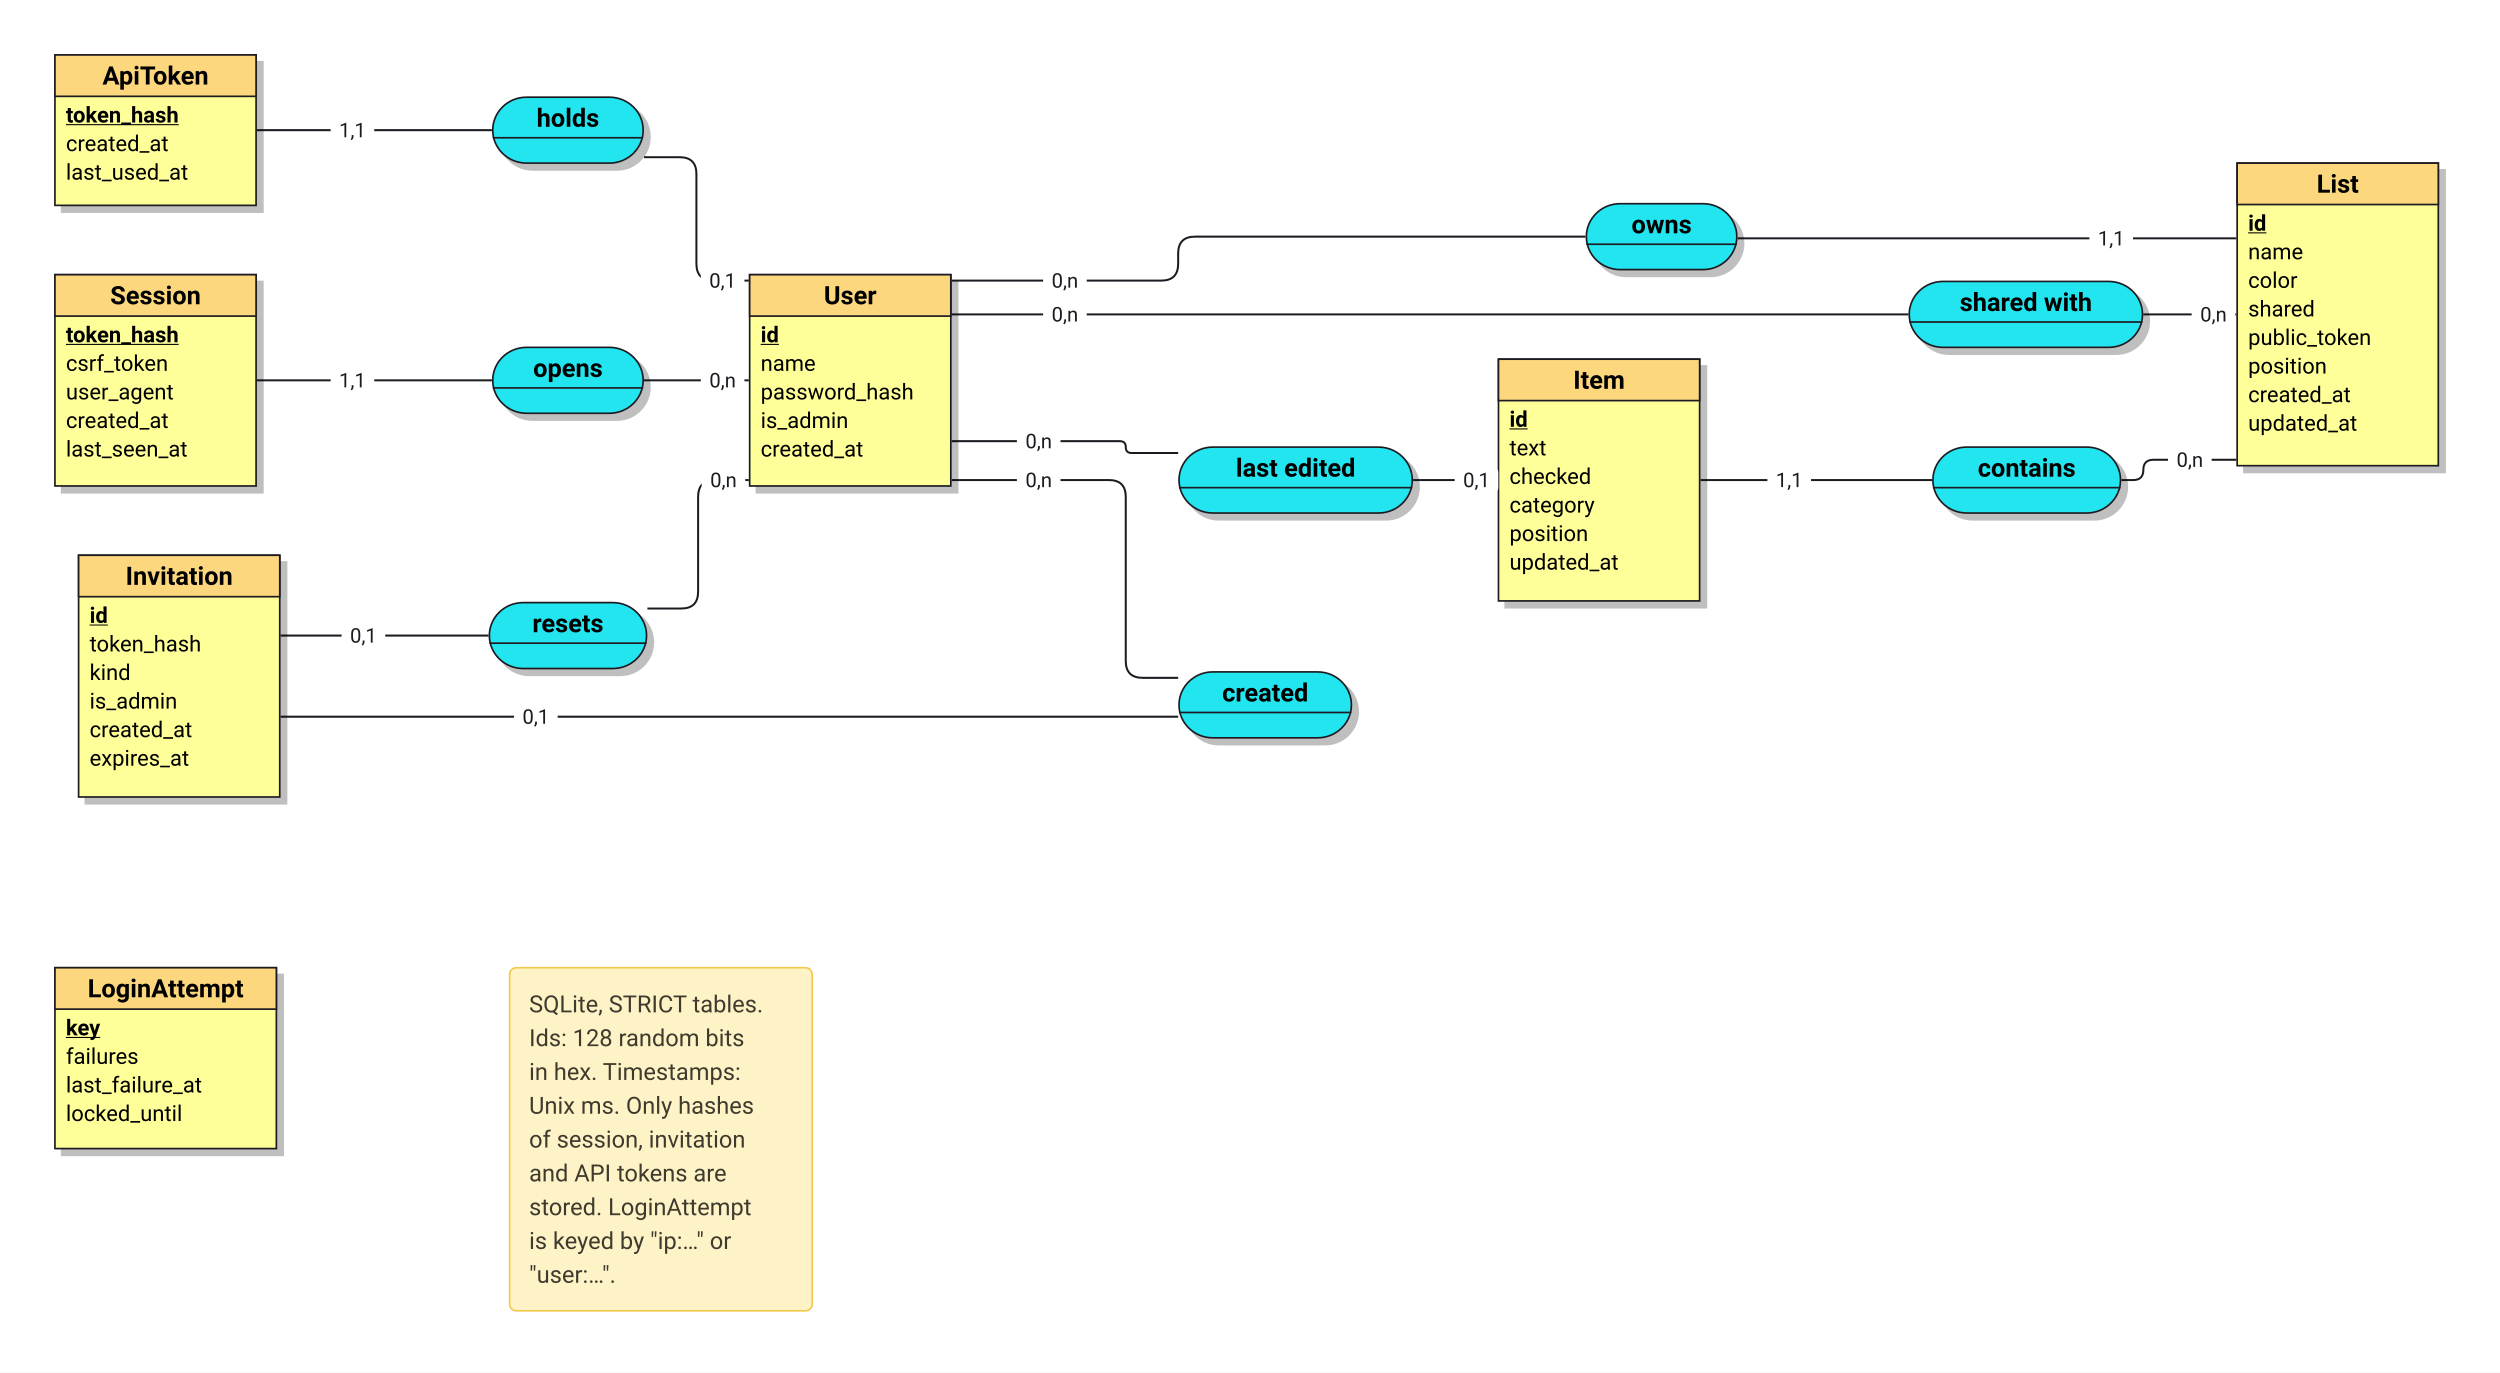
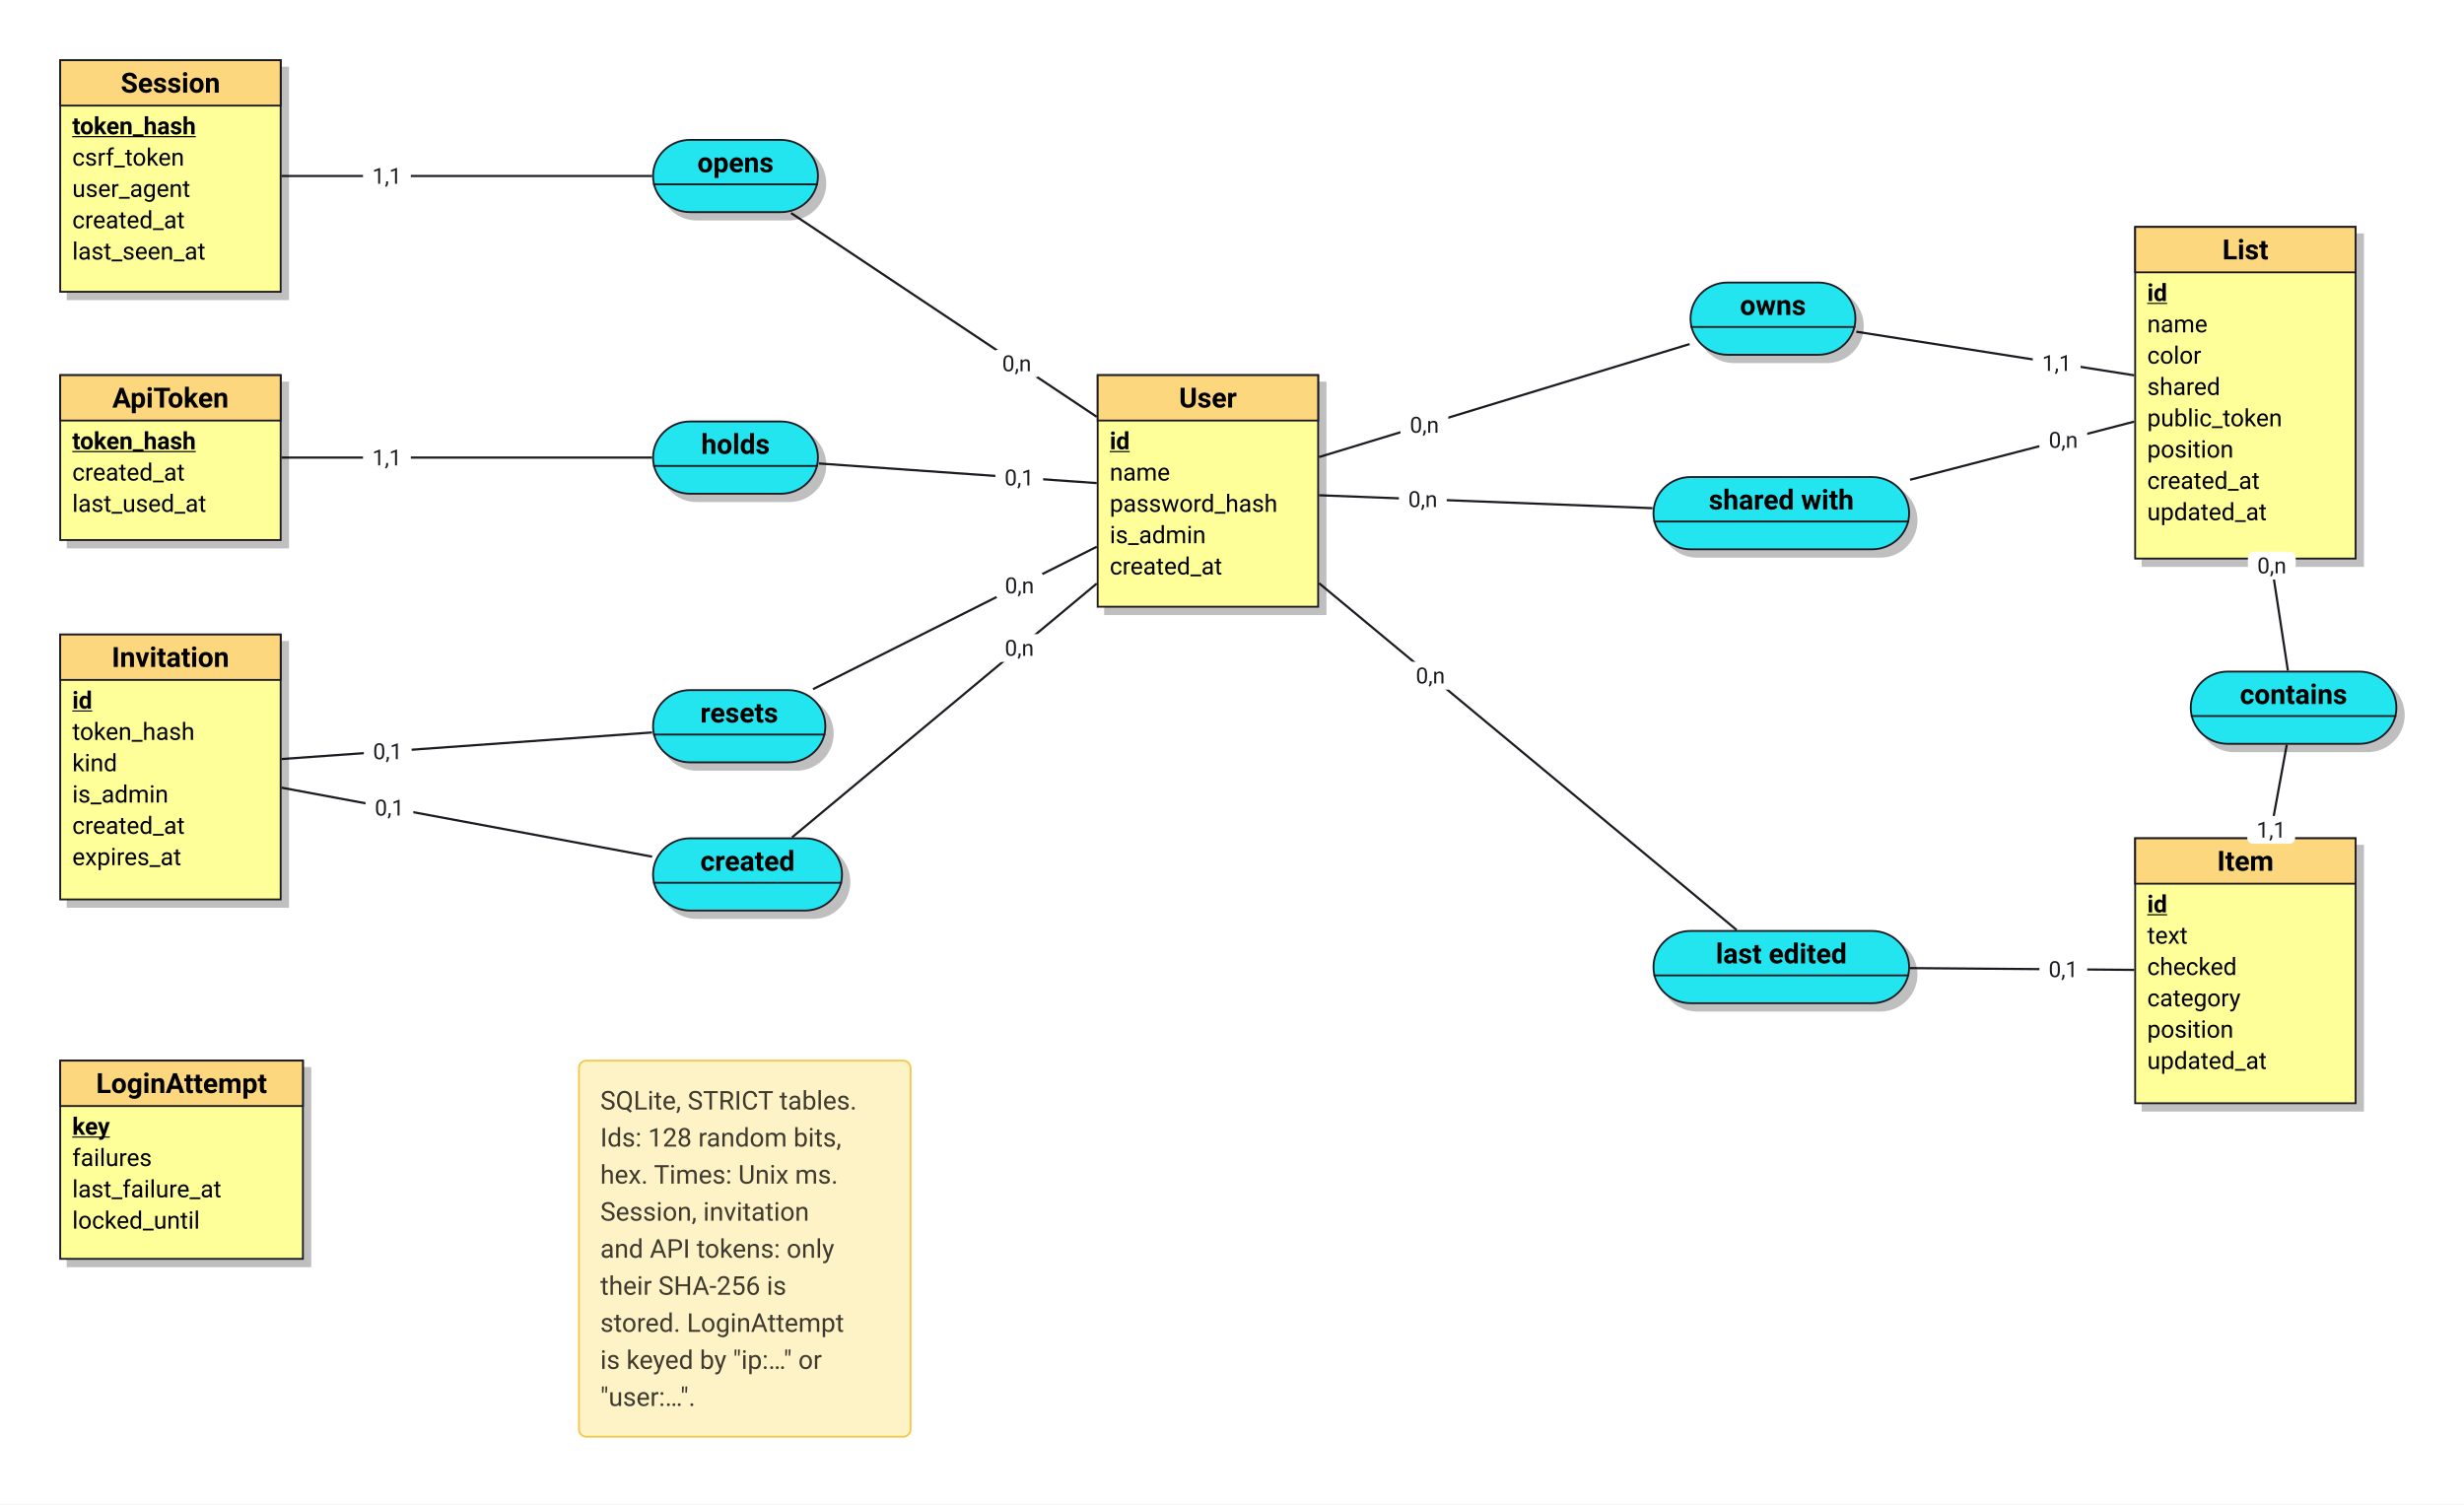
- <svg xmlns="http://www.w3.org/2000/svg" width="1479" height="812" viewBox="-32 -32 1479 812" font-family="system-ui, 'Segoe UI', Roboto, sans-serif">
-   <rect x="-32" y="-32" width="1479" height="812" fill="#fff" />
-   <path d="M 349,193 L 370,193 Q 380,193 390,193 L 411,193" fill="none" stroke="#1d1b22" stroke-width="1.2" />
-   <path d="M 259,193 L 243,193 Q 233,193 223,193 L 120,193" fill="none" stroke="#1d1b22" stroke-width="1.2" />
-   <path d="M 906,108 L 675,108 Q 665,108 665,118 L 665,124 Q 665,134 655,134 L 531,134" fill="none" stroke="#1d1b22" stroke-width="1.2" />
-   <path d="M 996,109 L 1133,109 Q 1143,109 1153,109 L 1291,109" fill="none" stroke="#1d1b22" stroke-width="1.2" />
-   <path d="M 1097,154 L 675,154 Q 665,154 655,154 L 531,154" fill="none" stroke="#1d1b22" stroke-width="1.2" />
-   <path d="M 1236,154 L 1254,154 Q 1264,154 1274,154 L 1291,154" fill="none" stroke="#1d1b22" stroke-width="1.2" />
-   <path d="M 1223,252 L 1230,252 Q 1236,252 1236,246 L 1236,246 Q 1236,240 1242,240 L 1291,240" fill="none" stroke="#1d1b22" stroke-width="1.2" />
-   <path d="M 1111,252 L 1089,252 Q 1079,252 1069,252 L 974,252" fill="none" stroke="#1d1b22" stroke-width="1.2" />
-   <path d="M 665,236 L 637.5,236 Q 634,236 634,232.5 L 634,232.5 Q 634,229 630.5,229 L 531,229" fill="none" stroke="#1d1b22" stroke-width="1.2" />
-   <path d="M 804,252 L 819,252 Q 829,252 839,252 L 854,252" fill="none" stroke="#1d1b22" stroke-width="1.2" />
-   <path d="M 665,369 L 644,369 Q 634,369 634,359 L 634,315 Q 634,305 634,295 L 634,262 Q 634,252 624,252 L 531,252" fill="none" stroke="#1d1b22" stroke-width="1.2" />
-   <path d="M 665,392 L 446,392 Q 436,392 426,392 L 134,392" fill="none" stroke="#1d1b22" stroke-width="1.2" />
-   <path d="M 351,328 L 371,328 Q 381,328 381,318 L 381,294 Q 381,284 381,274 L 381,262 Q 381,252 391,252 L 411,252" fill="none" stroke="#1d1b22" stroke-width="1.2" />
-   <path d="M 257,344 L 242,344 Q 232,344 222,344 L 134,344" fill="none" stroke="#1d1b22" stroke-width="1.2" />
-   <path d="M 349,61 L 370,61 Q 380,61 380,71 L 380,93 Q 380,103 380,113 L 380,124 Q 380,134 390,134 L 411,134" fill="none" stroke="#1d1b22" stroke-width="1.2" />
-   <path d="M 259,45 L 243,45 Q 233,45 223,45 L 120,45" fill="none" stroke="#1d1b22" stroke-width="1.2" />
-   <rect x="415" y="134" width="120" height="126" rx="0" fill="#000" fill-opacity="0.25" />
-   <rect x="411.5" y="130.5" width="119" height="125" fill="#ffff99" stroke="#1d1b22" />
-   <rect x="411.5" y="130.5" width="119" height="24.5" fill="#fdd77d" stroke="#1d1b22" />
-   <text x="471" y="142.75" font-size="15" font-weight="700" fill="#000" text-anchor="middle" dy="0.35em">User</text>
-   <text x="418" y="165.95" font-size="13" fill="#000" dy="0.35em" text-anchor="start" font-weight="600" text-decoration="underline">id</text>
-   <text x="418" y="182.85" font-size="13" fill="#000" dy="0.35em" text-anchor="start">name</text>
-   <text x="418" y="199.75" font-size="13" fill="#000" dy="0.35em" text-anchor="start">password_hash</text>
-   <text x="418" y="216.65" font-size="13" fill="#000" dy="0.35em" text-anchor="start">is_admin</text>
-   <text x="418" y="233.55" font-size="13" fill="#000" dy="0.35em" text-anchor="start">created_at</text>
-   <rect x="4" y="134" width="120" height="126" rx="0" fill="#000" fill-opacity="0.25" />
-   <rect x="0.5" y="130.5" width="119" height="125" fill="#ffff99" stroke="#1d1b22" />
-   <rect x="0.5" y="130.5" width="119" height="24.5" fill="#fdd77d" stroke="#1d1b22" />
-   <text x="60" y="142.75" font-size="15" font-weight="700" fill="#000" text-anchor="middle" dy="0.35em">Session</text>
-   <text x="7" y="165.95" font-size="13" fill="#000" dy="0.35em" text-anchor="start" font-weight="600" text-decoration="underline">token_hash</text>
-   <text x="7" y="182.85" font-size="13" fill="#000" dy="0.35em" text-anchor="start">csrf_token</text>
-   <text x="7" y="199.75" font-size="13" fill="#000" dy="0.35em" text-anchor="start">user_agent</text>
-   <text x="7" y="216.65" font-size="13" fill="#000" dy="0.35em" text-anchor="start">created_at</text>
-   <text x="7" y="233.55" font-size="13" fill="#000" dy="0.35em" text-anchor="start">last_seen_at</text>
-   <rect x="1295" y="68" width="120" height="180" rx="0" fill="#000" fill-opacity="0.25" />
-   <rect x="1291.5" y="64.5" width="119" height="179" fill="#ffff99" stroke="#1d1b22" />
-   <rect x="1291.5" y="64.5" width="119" height="24.5" fill="#fdd77d" stroke="#1d1b22" />
-   <text x="1351" y="76.75" font-size="15" font-weight="700" fill="#000" text-anchor="middle" dy="0.35em">List</text>
-   <text x="1298" y="99.95" font-size="13" fill="#000" dy="0.35em" text-anchor="start" font-weight="600" text-decoration="underline">id</text>
-   <text x="1298" y="116.85" font-size="13" fill="#000" dy="0.35em" text-anchor="start">name</text>
-   <text x="1298" y="133.75" font-size="13" fill="#000" dy="0.35em" text-anchor="start">color</text>
-   <text x="1298" y="150.65" font-size="13" fill="#000" dy="0.35em" text-anchor="start">shared</text>
-   <text x="1298" y="167.55" font-size="13" fill="#000" dy="0.35em" text-anchor="start">public_token</text>
-   <text x="1298" y="184.45" font-size="13" fill="#000" dy="0.35em" text-anchor="start">position</text>
-   <text x="1298" y="201.35" font-size="13" fill="#000" dy="0.35em" text-anchor="start">created_at</text>
-   <text x="1298" y="218.25" font-size="13" fill="#000" dy="0.35em" text-anchor="start">updated_at</text>
-   <rect x="858" y="184" width="120" height="144" rx="0" fill="#000" fill-opacity="0.25" />
-   <rect x="854.5" y="180.5" width="119" height="143" fill="#ffff99" stroke="#1d1b22" />
-   <rect x="854.5" y="180.5" width="119" height="24.5" fill="#fdd77d" stroke="#1d1b22" />
-   <text x="914" y="192.75" font-size="15" font-weight="700" fill="#000" text-anchor="middle" dy="0.35em">Item</text>
-   <text x="861" y="215.95" font-size="13" fill="#000" dy="0.35em" text-anchor="start" font-weight="600" text-decoration="underline">id</text>
-   <text x="861" y="232.85" font-size="13" fill="#000" dy="0.35em" text-anchor="start">text</text>
-   <text x="861" y="249.75" font-size="13" fill="#000" dy="0.35em" text-anchor="start">checked</text>
-   <text x="861" y="266.65" font-size="13" fill="#000" dy="0.35em" text-anchor="start">category</text>
-   <text x="861" y="283.55" font-size="13" fill="#000" dy="0.35em" text-anchor="start">position</text>
-   <text x="861" y="300.45" font-size="13" fill="#000" dy="0.35em" text-anchor="start">updated_at</text>
-   <rect x="18" y="300" width="120" height="144" rx="0" fill="#000" fill-opacity="0.25" />
-   <rect x="14.5" y="296.5" width="119" height="143" fill="#ffff99" stroke="#1d1b22" />
-   <rect x="14.5" y="296.5" width="119" height="24.5" fill="#fdd77d" stroke="#1d1b22" />
-   <text x="74" y="308.75" font-size="15" font-weight="700" fill="#000" text-anchor="middle" dy="0.35em">Invitation</text>
-   <text x="21" y="331.95" font-size="13" fill="#000" dy="0.35em" text-anchor="start" font-weight="600" text-decoration="underline">id</text>
-   <text x="21" y="348.85" font-size="13" fill="#000" dy="0.35em" text-anchor="start">token_hash</text>
-   <text x="21" y="365.75" font-size="13" fill="#000" dy="0.35em" text-anchor="start">kind</text>
-   <text x="21" y="382.65" font-size="13" fill="#000" dy="0.35em" text-anchor="start">is_admin</text>
-   <text x="21" y="399.55" font-size="13" fill="#000" dy="0.35em" text-anchor="start">created_at</text>
-   <text x="21" y="416.45" font-size="13" fill="#000" dy="0.35em" text-anchor="start">expires_at</text>
-   <rect x="4" y="4" width="120" height="90" rx="0" fill="#000" fill-opacity="0.25" />
-   <rect x="0.5" y="0.5" width="119" height="89" fill="#ffff99" stroke="#1d1b22" />
+ <svg xmlns="http://www.w3.org/2000/svg" width="1330" height="812" viewBox="-32 -32 1330 812" font-family="system-ui, 'Segoe UI', Roboto, sans-serif">
+   <rect x="-32" y="-32" width="1330" height="812" fill="#fff" />
+   <path d="M 395,83 Q 492.5,148 560,193" fill="none" stroke="#1d1b22" stroke-width="1.2" />
+   <path d="M 320,63 Q 212.5,63 120,63" fill="none" stroke="#1d1b22" stroke-width="1.2" />
+   <path d="M 410,218.176 Q 492.5,224 560,228.765" fill="none" stroke="#1d1b22" stroke-width="1.2" />
+   <path d="M 320,215 Q 212.5,215 120,215" fill="none" stroke="#1d1b22" stroke-width="1.2" />
+   <path d="M 395.51,420 Q 495.75,336.5 560,282.98" fill="none" stroke="#1d1b22" stroke-width="1.2" />
+   <path d="M 320,430.411 Q 215.75,411 120,393.172" fill="none" stroke="#1d1b22" stroke-width="1.2" />
+   <path d="M 406.843,340 Q 493.5,296.5 560,263.119" fill="none" stroke="#1d1b22" stroke-width="1.2" />
+   <path d="M 320,363.368 Q 213.5,371 120,377.7" fill="none" stroke="#1d1b22" stroke-width="1.2" />
+   <path d="M 880,153.721 Q 772.5,186.5 680,214.705" fill="none" stroke="#1d1b22" stroke-width="1.2" />
+   <path d="M 970,147.059 Q 1052.5,160 1120,170.588" fill="none" stroke="#1d1b22" stroke-width="1.2" />
+   <path d="M 860,242.305 Q 774.75,239 680,235.326" fill="none" stroke="#1d1b22" stroke-width="1.2" />
+   <path d="M 999,226.966 Q 1054.75,212.5 1120,195.569" fill="none" stroke="#1d1b22" stroke-width="1.2" />
+   <path d="M 905.414,470 Q 774.75,361.5 680,282.822" fill="none" stroke="#1d1b22" stroke-width="1.2" />
+   <path d="M 999,490.555 Q 1054.75,491 1120,491.521" fill="none" stroke="#1d1b22" stroke-width="1.2" />
+   <path d="M 1202.941,330 Q 1193,265 1193.765,270" fill="none" stroke="#1d1b22" stroke-width="1.2" />
+   <path d="M 1202.338,370 Q 1193,421 1193.183,420" fill="none" stroke="#1d1b22" stroke-width="1.2" />
+   <rect x="564" y="174" width="120" height="126" rx="0" fill="#000" fill-opacity="0.25" />
+   <rect x="560.5" y="170.5" width="119" height="125" fill="#ffff99" stroke="#1d1b22" />
+   <rect x="560.5" y="170.5" width="119" height="24.5" fill="#fdd77d" stroke="#1d1b22" />
+   <text x="620" y="182.75" font-size="15" font-weight="700" fill="#000" text-anchor="middle" dy="0.35em">User</text>
+   <text x="567" y="205.95" font-size="13" fill="#000" dy="0.35em" text-anchor="start" font-weight="600" text-decoration="underline">id</text>
+   <text x="567" y="222.85" font-size="13" fill="#000" dy="0.35em" text-anchor="start">name</text>
+   <text x="567" y="239.75" font-size="13" fill="#000" dy="0.35em" text-anchor="start">password_hash</text>
+   <text x="567" y="256.65" font-size="13" fill="#000" dy="0.35em" text-anchor="start">is_admin</text>
+   <text x="567" y="273.55" font-size="13" fill="#000" dy="0.35em" text-anchor="start">created_at</text>
+   <rect x="4" y="4" width="120" height="126" rx="0" fill="#000" fill-opacity="0.25" />
+   <rect x="0.5" y="0.5" width="119" height="125" fill="#ffff99" stroke="#1d1b22" />
  <rect x="0.5" y="0.5" width="119" height="24.5" fill="#fdd77d" stroke="#1d1b22" />
-   <text x="60" y="12.75" font-size="15" font-weight="700" fill="#000" text-anchor="middle" dy="0.35em">ApiToken</text>
+   <text x="60" y="12.75" font-size="15" font-weight="700" fill="#000" text-anchor="middle" dy="0.35em">Session</text>
  <text x="7" y="35.95" font-size="13" fill="#000" dy="0.35em" text-anchor="start" font-weight="600" text-decoration="underline">token_hash</text>
-   <text x="7" y="52.85" font-size="13" fill="#000" dy="0.35em" text-anchor="start">created_at</text>
-   <text x="7" y="69.75" font-size="13" fill="#000" dy="0.35em" text-anchor="start">last_used_at</text>
+   <text x="7" y="52.85" font-size="13" fill="#000" dy="0.35em" text-anchor="start">csrf_token</text>
+   <text x="7" y="69.75" font-size="13" fill="#000" dy="0.35em" text-anchor="start">user_agent</text>
+   <text x="7" y="86.65" font-size="13" fill="#000" dy="0.35em" text-anchor="start">created_at</text>
+   <text x="7" y="103.55" font-size="13" fill="#000" dy="0.35em" text-anchor="start">last_seen_at</text>
+   <rect x="4" y="174" width="120" height="90" rx="0" fill="#000" fill-opacity="0.25" />
+   <rect x="0.5" y="170.5" width="119" height="89" fill="#ffff99" stroke="#1d1b22" />
+   <rect x="0.5" y="170.5" width="119" height="24.5" fill="#fdd77d" stroke="#1d1b22" />
+   <text x="60" y="182.75" font-size="15" font-weight="700" fill="#000" text-anchor="middle" dy="0.35em">ApiToken</text>
+   <text x="7" y="205.95" font-size="13" fill="#000" dy="0.35em" text-anchor="start" font-weight="600" text-decoration="underline">token_hash</text>
+   <text x="7" y="222.85" font-size="13" fill="#000" dy="0.35em" text-anchor="start">created_at</text>
+   <text x="7" y="239.75" font-size="13" fill="#000" dy="0.35em" text-anchor="start">last_used_at</text>
+   <rect x="4" y="314" width="120" height="144" rx="0" fill="#000" fill-opacity="0.25" />
+   <rect x="0.5" y="310.5" width="119" height="143" fill="#ffff99" stroke="#1d1b22" />
+   <rect x="0.5" y="310.5" width="119" height="24.5" fill="#fdd77d" stroke="#1d1b22" />
+   <text x="60" y="322.75" font-size="15" font-weight="700" fill="#000" text-anchor="middle" dy="0.35em">Invitation</text>
+   <text x="7" y="345.95" font-size="13" fill="#000" dy="0.35em" text-anchor="start" font-weight="600" text-decoration="underline">id</text>
+   <text x="7" y="362.85" font-size="13" fill="#000" dy="0.35em" text-anchor="start">token_hash</text>
+   <text x="7" y="379.75" font-size="13" fill="#000" dy="0.35em" text-anchor="start">kind</text>
+   <text x="7" y="396.65" font-size="13" fill="#000" dy="0.35em" text-anchor="start">is_admin</text>
+   <text x="7" y="413.55" font-size="13" fill="#000" dy="0.35em" text-anchor="start">created_at</text>
+   <text x="7" y="430.45" font-size="13" fill="#000" dy="0.35em" text-anchor="start">expires_at</text>
+   <rect x="1124" y="94" width="120" height="180" rx="0" fill="#000" fill-opacity="0.25" />
+   <rect x="1120.5" y="90.5" width="119" height="179" fill="#ffff99" stroke="#1d1b22" />
+   <rect x="1120.5" y="90.5" width="119" height="24.5" fill="#fdd77d" stroke="#1d1b22" />
+   <text x="1180" y="102.75" font-size="15" font-weight="700" fill="#000" text-anchor="middle" dy="0.35em">List</text>
+   <text x="1127" y="125.95" font-size="13" fill="#000" dy="0.35em" text-anchor="start" font-weight="600" text-decoration="underline">id</text>
+   <text x="1127" y="142.85" font-size="13" fill="#000" dy="0.35em" text-anchor="start">name</text>
+   <text x="1127" y="159.75" font-size="13" fill="#000" dy="0.35em" text-anchor="start">color</text>
+   <text x="1127" y="176.65" font-size="13" fill="#000" dy="0.35em" text-anchor="start">shared</text>
+   <text x="1127" y="193.55" font-size="13" fill="#000" dy="0.35em" text-anchor="start">public_token</text>
+   <text x="1127" y="210.45" font-size="13" fill="#000" dy="0.35em" text-anchor="start">position</text>
+   <text x="1127" y="227.35" font-size="13" fill="#000" dy="0.35em" text-anchor="start">created_at</text>
+   <text x="1127" y="244.25" font-size="13" fill="#000" dy="0.35em" text-anchor="start">updated_at</text>
+   <rect x="1124" y="424" width="120" height="144" rx="0" fill="#000" fill-opacity="0.25" />
+   <rect x="1120.5" y="420.5" width="119" height="143" fill="#ffff99" stroke="#1d1b22" />
+   <rect x="1120.5" y="420.5" width="119" height="24.5" fill="#fdd77d" stroke="#1d1b22" />
+   <text x="1180" y="432.75" font-size="15" font-weight="700" fill="#000" text-anchor="middle" dy="0.35em">Item</text>
+   <text x="1127" y="455.95" font-size="13" fill="#000" dy="0.35em" text-anchor="start" font-weight="600" text-decoration="underline">id</text>
+   <text x="1127" y="472.85" font-size="13" fill="#000" dy="0.35em" text-anchor="start">text</text>
+   <text x="1127" y="489.75" font-size="13" fill="#000" dy="0.35em" text-anchor="start">checked</text>
+   <text x="1127" y="506.65" font-size="13" fill="#000" dy="0.35em" text-anchor="start">category</text>
+   <text x="1127" y="523.55" font-size="13" fill="#000" dy="0.35em" text-anchor="start">position</text>
+   <text x="1127" y="540.45" font-size="13" fill="#000" dy="0.35em" text-anchor="start">updated_at</text>
  <rect x="4" y="544" width="132" height="108" rx="0" fill="#000" fill-opacity="0.25" />
  <rect x="0.5" y="540.5" width="131" height="107" fill="#ffff99" stroke="#1d1b22" />
  <rect x="0.5" y="540.5" width="131" height="24.5" fill="#fdd77d" stroke="#1d1b22" />
  <text x="66" y="552.75" font-size="15" font-weight="700" fill="#000" text-anchor="middle" dy="0.35em">LoginAttempt</text>
  <text x="7" y="575.95" font-size="13" fill="#000" dy="0.35em" text-anchor="start" font-weight="600" text-decoration="underline">key</text>
  <text x="7" y="592.85" font-size="13" fill="#000" dy="0.35em" text-anchor="start">failures</text>
  <text x="7" y="609.75" font-size="13" fill="#000" dy="0.35em" text-anchor="start">last_failure_at</text>
  <text x="7" y="626.65" font-size="13" fill="#000" dy="0.35em" text-anchor="start">locked_until</text>
-   <rect x="263" y="177" width="90" height="40" rx="20" fill="#000" fill-opacity="0.25" />
-   <rect x="259.5" y="173.5" width="89" height="39" rx="20" fill="#22e5f0" stroke="#1d1b22" />
-   <path d="M 259.5,197.5 L 348.5,197.5" stroke="#1d1b22" />
-   <text x="304" y="185.75" font-size="15" font-weight="700" fill="#000" text-anchor="middle" dy="0.35em">opens</text>
-   <rect x="910" y="92" width="90" height="40" rx="20" fill="#000" fill-opacity="0.25" />
-   <rect x="906.5" y="88.5" width="89" height="39" rx="20" fill="#22e5f0" stroke="#1d1b22" />
-   <path d="M 906.5,112.5 L 995.5,112.5" stroke="#1d1b22" />
-   <text x="951" y="100.75" font-size="15" font-weight="700" fill="#000" text-anchor="middle" dy="0.35em">owns</text>
-   <rect x="1101" y="138" width="139" height="40" rx="20" fill="#000" fill-opacity="0.25" />
-   <rect x="1097.5" y="134.5" width="138" height="39" rx="20" fill="#22e5f0" stroke="#1d1b22" />
-   <path d="M 1097.5,158.5 L 1235.5,158.5" stroke="#1d1b22" />
-   <text x="1166.5" y="146.75" font-size="15" font-weight="700" fill="#000" text-anchor="middle" dy="0.35em">shared with</text>
-   <rect x="1115" y="236" width="112" height="40" rx="20" fill="#000" fill-opacity="0.25" />
-   <rect x="1111.5" y="232.5" width="111" height="39" rx="20" fill="#22e5f0" stroke="#1d1b22" />
-   <path d="M 1111.5,256.5 L 1222.5,256.5" stroke="#1d1b22" />
-   <text x="1167" y="244.75" font-size="15" font-weight="700" fill="#000" text-anchor="middle" dy="0.35em">contains</text>
-   <rect x="669" y="236" width="139" height="40" rx="20" fill="#000" fill-opacity="0.25" />
-   <rect x="665.5" y="232.5" width="138" height="39" rx="20" fill="#22e5f0" stroke="#1d1b22" />
-   <path d="M 665.5,256.5 L 803.5,256.5" stroke="#1d1b22" />
-   <text x="734.5" y="244.75" font-size="15" font-weight="700" fill="#000" text-anchor="middle" dy="0.35em">last edited</text>
-   <rect x="669" y="369" width="103" height="40" rx="20" fill="#000" fill-opacity="0.25" />
-   <rect x="665.5" y="365.5" width="102" height="39" rx="20" fill="#22e5f0" stroke="#1d1b22" />
-   <path d="M 665.5,389.5 L 767.5,389.5" stroke="#1d1b22" />
-   <text x="716.5" y="377.75" font-size="15" font-weight="700" fill="#000" text-anchor="middle" dy="0.35em">created</text>
-   <rect x="261" y="328" width="94" height="40" rx="20" fill="#000" fill-opacity="0.25" />
-   <rect x="257.5" y="324.5" width="93" height="39" rx="20" fill="#22e5f0" stroke="#1d1b22" />
-   <path d="M 257.5,348.5 L 350.5,348.5" stroke="#1d1b22" />
-   <text x="304" y="336.75" font-size="15" font-weight="700" fill="#000" text-anchor="middle" dy="0.35em">resets</text>
-   <rect x="263" y="29" width="90" height="40" rx="20" fill="#000" fill-opacity="0.25" />
-   <rect x="259.5" y="25.5" width="89" height="39" rx="20" fill="#22e5f0" stroke="#1d1b22" />
-   <path d="M 259.5,49.5 L 348.5,49.5" stroke="#1d1b22" />
-   <text x="304" y="37.75" font-size="15" font-weight="700" fill="#000" text-anchor="middle" dy="0.35em">holds</text>
-   <rect x="269.5" y="540.5" width="179" height="203" rx="4" fill="#fef3c7" stroke="#f2c94c" />
-   <text x="281" y="562" font-size="14" fill="#3f3a2e" dy="0.35em">SQLite, STRICT tables.</text>
-   <text x="281" y="582" font-size="14" fill="#3f3a2e" dy="0.35em">Ids: 128 random bits</text>
-   <text x="281" y="602" font-size="14" fill="#3f3a2e" dy="0.35em">in hex. Timestamps:</text>
-   <text x="281" y="622" font-size="14" fill="#3f3a2e" dy="0.35em">Unix ms. Only hashes</text>
-   <text x="281" y="642" font-size="14" fill="#3f3a2e" dy="0.35em">of session, invitation</text>
-   <text x="281" y="662" font-size="14" fill="#3f3a2e" dy="0.35em">and API tokens are</text>
-   <text x="281" y="682" font-size="14" fill="#3f3a2e" dy="0.35em">stored. LoginAttempt</text>
-   <text x="281" y="702" font-size="14" fill="#3f3a2e" dy="0.35em">is keyed by "ip:…" or</text>
-   <text x="281" y="722" font-size="14" fill="#3f3a2e" dy="0.35em">"user:…".</text>
-   <rect x="382.6" y="185.5" width="25.8" height="15" rx="3" fill="#fff" />
-   <text x="395.5" y="193" font-size="12" fill="#1d1b22" text-anchor="middle" dy="0.35em">0,n</text>
-   <rect x="163.6" y="185.5" width="25.8" height="15" rx="3" fill="#fff" />
-   <text x="176.5" y="193" font-size="12" fill="#1d1b22" text-anchor="middle" dy="0.35em">1,1</text>
-   <rect x="585.1" y="126.5" width="25.8" height="15" rx="3" fill="#fff" />
-   <text x="598" y="134" font-size="12" fill="#1d1b22" text-anchor="middle" dy="0.35em">0,n</text>
-   <rect x="1204.1" y="101.5" width="25.8" height="15" rx="3" fill="#fff" />
-   <text x="1217" y="109" font-size="12" fill="#1d1b22" text-anchor="middle" dy="0.35em">1,1</text>
-   <rect x="585.1" y="146.5" width="25.8" height="15" rx="3" fill="#fff" />
-   <text x="598" y="154" font-size="12" fill="#1d1b22" text-anchor="middle" dy="0.35em">0,n</text>
-   <rect x="1264.6" y="146.5" width="25.8" height="15" rx="3" fill="#fff" />
-   <text x="1277.5" y="154" font-size="12" fill="#1d1b22" text-anchor="middle" dy="0.35em">0,n</text>
-   <rect x="1250.6" y="232.5" width="25.8" height="15" rx="3" fill="#fff" />
-   <text x="1263.5" y="240" font-size="12" fill="#1d1b22" text-anchor="middle" dy="0.35em">0,n</text>
-   <rect x="1013.6" y="244.5" width="25.8" height="15" rx="3" fill="#fff" />
-   <text x="1026.5" y="252" font-size="12" fill="#1d1b22" text-anchor="middle" dy="0.35em">1,1</text>
-   <rect x="569.6" y="221.5" width="25.8" height="15" rx="3" fill="#fff" />
-   <text x="582.5" y="229" font-size="12" fill="#1d1b22" text-anchor="middle" dy="0.35em">0,n</text>
-   <rect x="828.6" y="244.5" width="25.8" height="15" rx="3" fill="#fff" />
-   <text x="841.5" y="252" font-size="12" fill="#1d1b22" text-anchor="middle" dy="0.35em">0,1</text>
-   <rect x="569.6" y="244.5" width="25.8" height="15" rx="3" fill="#fff" />
-   <text x="582.5" y="252" font-size="12" fill="#1d1b22" text-anchor="middle" dy="0.35em">0,n</text>
-   <rect x="272.1" y="384.5" width="25.8" height="15" rx="3" fill="#fff" />
-   <text x="285" y="392" font-size="12" fill="#1d1b22" text-anchor="middle" dy="0.35em">0,1</text>
-   <rect x="383.1" y="244.5" width="25.8" height="15" rx="3" fill="#fff" />
-   <text x="396" y="252" font-size="12" fill="#1d1b22" text-anchor="middle" dy="0.35em">0,n</text>
-   <rect x="170.1" y="336.5" width="25.8" height="15" rx="3" fill="#fff" />
-   <text x="183" y="344" font-size="12" fill="#1d1b22" text-anchor="middle" dy="0.35em">0,1</text>
-   <rect x="382.6" y="126.5" width="25.8" height="15" rx="3" fill="#fff" />
-   <text x="395.5" y="134" font-size="12" fill="#1d1b22" text-anchor="middle" dy="0.35em">0,1</text>
-   <rect x="163.6" y="37.5" width="25.8" height="15" rx="3" fill="#fff" />
-   <text x="176.5" y="45" font-size="12" fill="#1d1b22" text-anchor="middle" dy="0.35em">1,1</text>
+   <rect x="324" y="47" width="90" height="40" rx="20" fill="#000" fill-opacity="0.25" />
+   <rect x="320.5" y="43.5" width="89" height="39" rx="20" fill="#22e5f0" stroke="#1d1b22" />
+   <path d="M 320.5,67.5 L 409.5,67.5" stroke="#1d1b22" />
+   <text x="365" y="55.75" font-size="15" font-weight="700" fill="#000" text-anchor="middle" dy="0.35em">opens</text>
+   <rect x="324" y="199" width="90" height="40" rx="20" fill="#000" fill-opacity="0.25" />
+   <rect x="320.5" y="195.5" width="89" height="39" rx="20" fill="#22e5f0" stroke="#1d1b22" />
+   <path d="M 320.5,219.5 L 409.5,219.5" stroke="#1d1b22" />
+   <text x="365" y="207.75" font-size="15" font-weight="700" fill="#000" text-anchor="middle" dy="0.35em">holds</text>
+   <rect x="324" y="424" width="103" height="40" rx="20" fill="#000" fill-opacity="0.25" />
+   <rect x="320.5" y="420.5" width="102" height="39" rx="20" fill="#22e5f0" stroke="#1d1b22" />
+   <path d="M 320.5,444.5 L 422.5,444.5" stroke="#1d1b22" />
+   <text x="371.5" y="432.75" font-size="15" font-weight="700" fill="#000" text-anchor="middle" dy="0.35em">created</text>
+   <rect x="324" y="344" width="94" height="40" rx="20" fill="#000" fill-opacity="0.25" />
+   <rect x="320.5" y="340.5" width="93" height="39" rx="20" fill="#22e5f0" stroke="#1d1b22" />
+   <path d="M 320.5,364.5 L 413.5,364.5" stroke="#1d1b22" />
+   <text x="367" y="352.75" font-size="15" font-weight="700" fill="#000" text-anchor="middle" dy="0.35em">resets</text>
+   <rect x="884" y="124" width="90" height="40" rx="20" fill="#000" fill-opacity="0.25" />
+   <rect x="880.5" y="120.5" width="89" height="39" rx="20" fill="#22e5f0" stroke="#1d1b22" />
+   <path d="M 880.5,144.5 L 969.5,144.5" stroke="#1d1b22" />
+   <text x="925" y="132.75" font-size="15" font-weight="700" fill="#000" text-anchor="middle" dy="0.35em">owns</text>
+   <rect x="864" y="229" width="139" height="40" rx="20" fill="#000" fill-opacity="0.25" />
+   <rect x="860.5" y="225.5" width="138" height="39" rx="20" fill="#22e5f0" stroke="#1d1b22" />
+   <path d="M 860.5,249.5 L 998.5,249.5" stroke="#1d1b22" />
+   <text x="929.5" y="237.75" font-size="15" font-weight="700" fill="#000" text-anchor="middle" dy="0.35em">shared with</text>
+   <rect x="864" y="474" width="139" height="40" rx="20" fill="#000" fill-opacity="0.25" />
+   <rect x="860.5" y="470.5" width="138" height="39" rx="20" fill="#22e5f0" stroke="#1d1b22" />
+   <path d="M 860.5,494.5 L 998.5,494.5" stroke="#1d1b22" />
+   <text x="929.5" y="482.75" font-size="15" font-weight="700" fill="#000" text-anchor="middle" dy="0.35em">last edited</text>
+   <rect x="1154" y="334" width="112" height="40" rx="20" fill="#000" fill-opacity="0.25" />
+   <rect x="1150.5" y="330.5" width="111" height="39" rx="20" fill="#22e5f0" stroke="#1d1b22" />
+   <path d="M 1150.5,354.5 L 1261.5,354.5" stroke="#1d1b22" />
+   <text x="1206" y="342.75" font-size="15" font-weight="700" fill="#000" text-anchor="middle" dy="0.35em">contains</text>
+   <rect x="280.5" y="540.5" width="179" height="203" rx="4" fill="#fef3c7" stroke="#f2c94c" />
+   <text x="292" y="562" font-size="14" fill="#3f3a2e" dy="0.35em">SQLite, STRICT tables.</text>
+   <text x="292" y="582" font-size="14" fill="#3f3a2e" dy="0.35em">Ids: 128 random bits,</text>
+   <text x="292" y="602" font-size="14" fill="#3f3a2e" dy="0.35em">hex. Times: Unix ms.</text>
+   <text x="292" y="622" font-size="14" fill="#3f3a2e" dy="0.35em">Session, invitation</text>
+   <text x="292" y="642" font-size="14" fill="#3f3a2e" dy="0.35em">and API tokens: only</text>
+   <text x="292" y="662" font-size="14" fill="#3f3a2e" dy="0.35em">their SHA-256 is</text>
+   <text x="292" y="682" font-size="14" fill="#3f3a2e" dy="0.35em">stored. LoginAttempt</text>
+   <text x="292" y="702" font-size="14" fill="#3f3a2e" dy="0.35em">is keyed by "ip:…" or</text>
+   <text x="292" y="722" font-size="14" fill="#3f3a2e" dy="0.35em">"user:…".</text>
+   <rect x="503.9" y="156.7" width="25.8" height="15" rx="3" fill="#fff" />
+   <text x="516.8" y="164.2" font-size="12" fill="#1d1b22" text-anchor="middle" dy="0.35em">0,n</text>
+   <rect x="163.95" y="55.5" width="25.8" height="15" rx="3" fill="#fff" />
+   <text x="176.85" y="63" font-size="12" fill="#1d1b22" text-anchor="middle" dy="0.35em">1,1</text>
+   <rect x="505.25" y="218.311" width="25.8" height="15" rx="3" fill="#fff" />
+   <text x="518.15" y="225.811" font-size="12" fill="#1d1b22" text-anchor="middle" dy="0.35em">0,1</text>
+   <rect x="163.95" y="207.5" width="25.8" height="15" rx="3" fill="#fff" />
+   <text x="176.85" y="215" font-size="12" fill="#1d1b22" text-anchor="middle" dy="0.35em">1,1</text>
+   <rect x="505.311" y="310.29" width="25.8" height="15" rx="3" fill="#fff" />
+   <text x="518.211" y="317.79" font-size="12" fill="#1d1b22" text-anchor="middle" dy="0.35em">0,n</text>
+   <rect x="165.315" y="396.511" width="25.8" height="15" rx="3" fill="#fff" />
+   <text x="178.215" y="404.011" font-size="12" fill="#1d1b22" text-anchor="middle" dy="0.35em">0,1</text>
+   <rect x="505.386" y="276.558" width="25.8" height="15" rx="3" fill="#fff" />
+   <text x="518.286" y="284.058" font-size="12" fill="#1d1b22" text-anchor="middle" dy="0.35em">0,n</text>
+   <rect x="164.37" y="366.096" width="25.8" height="15" rx="3" fill="#fff" />
+   <text x="177.27" y="373.596" font-size="12" fill="#1d1b22" text-anchor="middle" dy="0.35em">0,1</text>
+   <rect x="723.95" y="189.87" width="25.8" height="15" rx="3" fill="#fff" />
+   <text x="736.85" y="197.37" font-size="12" fill="#1d1b22" text-anchor="middle" dy="0.35em">0,n</text>
+   <rect x="1065.25" y="156.524" width="25.8" height="15" rx="3" fill="#fff" />
+   <text x="1078.15" y="164.024" font-size="12" fill="#1d1b22" text-anchor="middle" dy="0.35em">1,1</text>
+   <rect x="723.095" y="229.997" width="25.8" height="15" rx="3" fill="#fff" />
+   <text x="735.995" y="237.497" font-size="12" fill="#1d1b22" text-anchor="middle" dy="0.35em">0,n</text>
+   <rect x="1068.805" y="198.006" width="25.8" height="15" rx="3" fill="#fff" />
+   <text x="1081.705" y="205.506" font-size="12" fill="#1d1b22" text-anchor="middle" dy="0.35em">0,n</text>
+   <rect x="727.182" y="325.213" width="25.8" height="15" rx="3" fill="#fff" />
+   <text x="740.082" y="332.713" font-size="12" fill="#1d1b22" text-anchor="middle" dy="0.35em">0,n</text>
+   <rect x="1068.805" y="483.715" width="25.8" height="15" rx="3" fill="#fff" />
+   <text x="1081.705" y="491.215" font-size="12" fill="#1d1b22" text-anchor="middle" dy="0.35em">0,1</text>
+   <rect x="1181.369" y="265.8" width="25.8" height="15" rx="3" fill="#fff" />
+   <text x="1194.269" y="273.3" font-size="12" fill="#1d1b22" text-anchor="middle" dy="0.35em">0,n</text>
+   <rect x="1181.03" y="408.42" width="25.8" height="15" rx="3" fill="#fff" />
+   <text x="1193.93" y="415.92" font-size="12" fill="#1d1b22" text-anchor="middle" dy="0.35em">1,1</text>
</svg>
